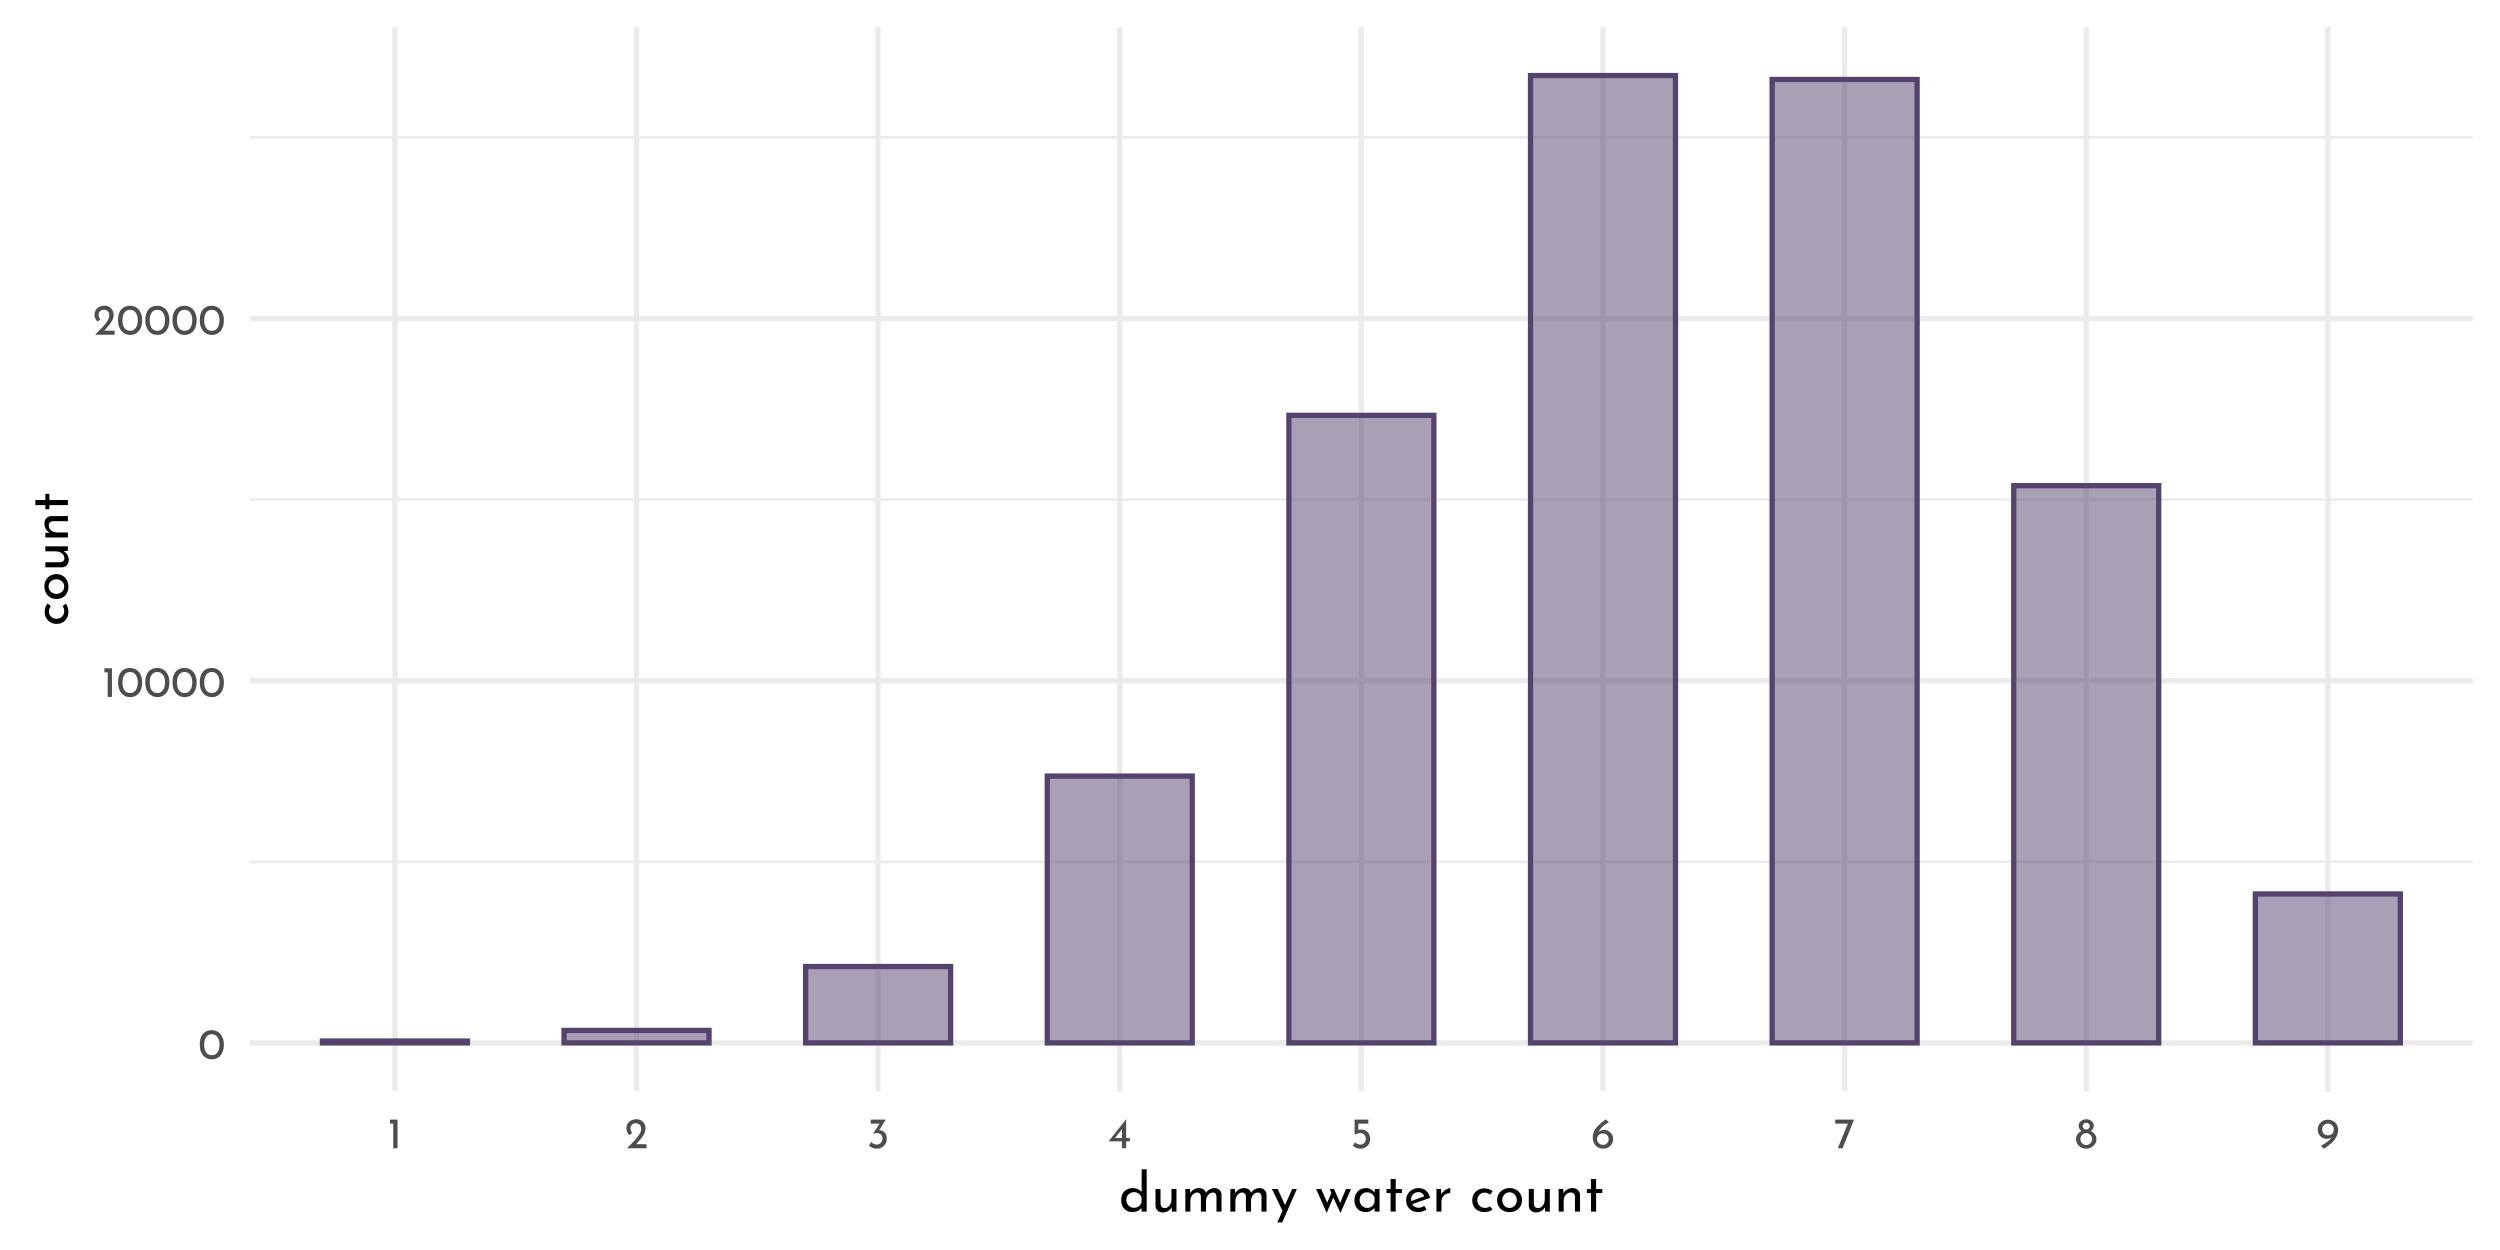
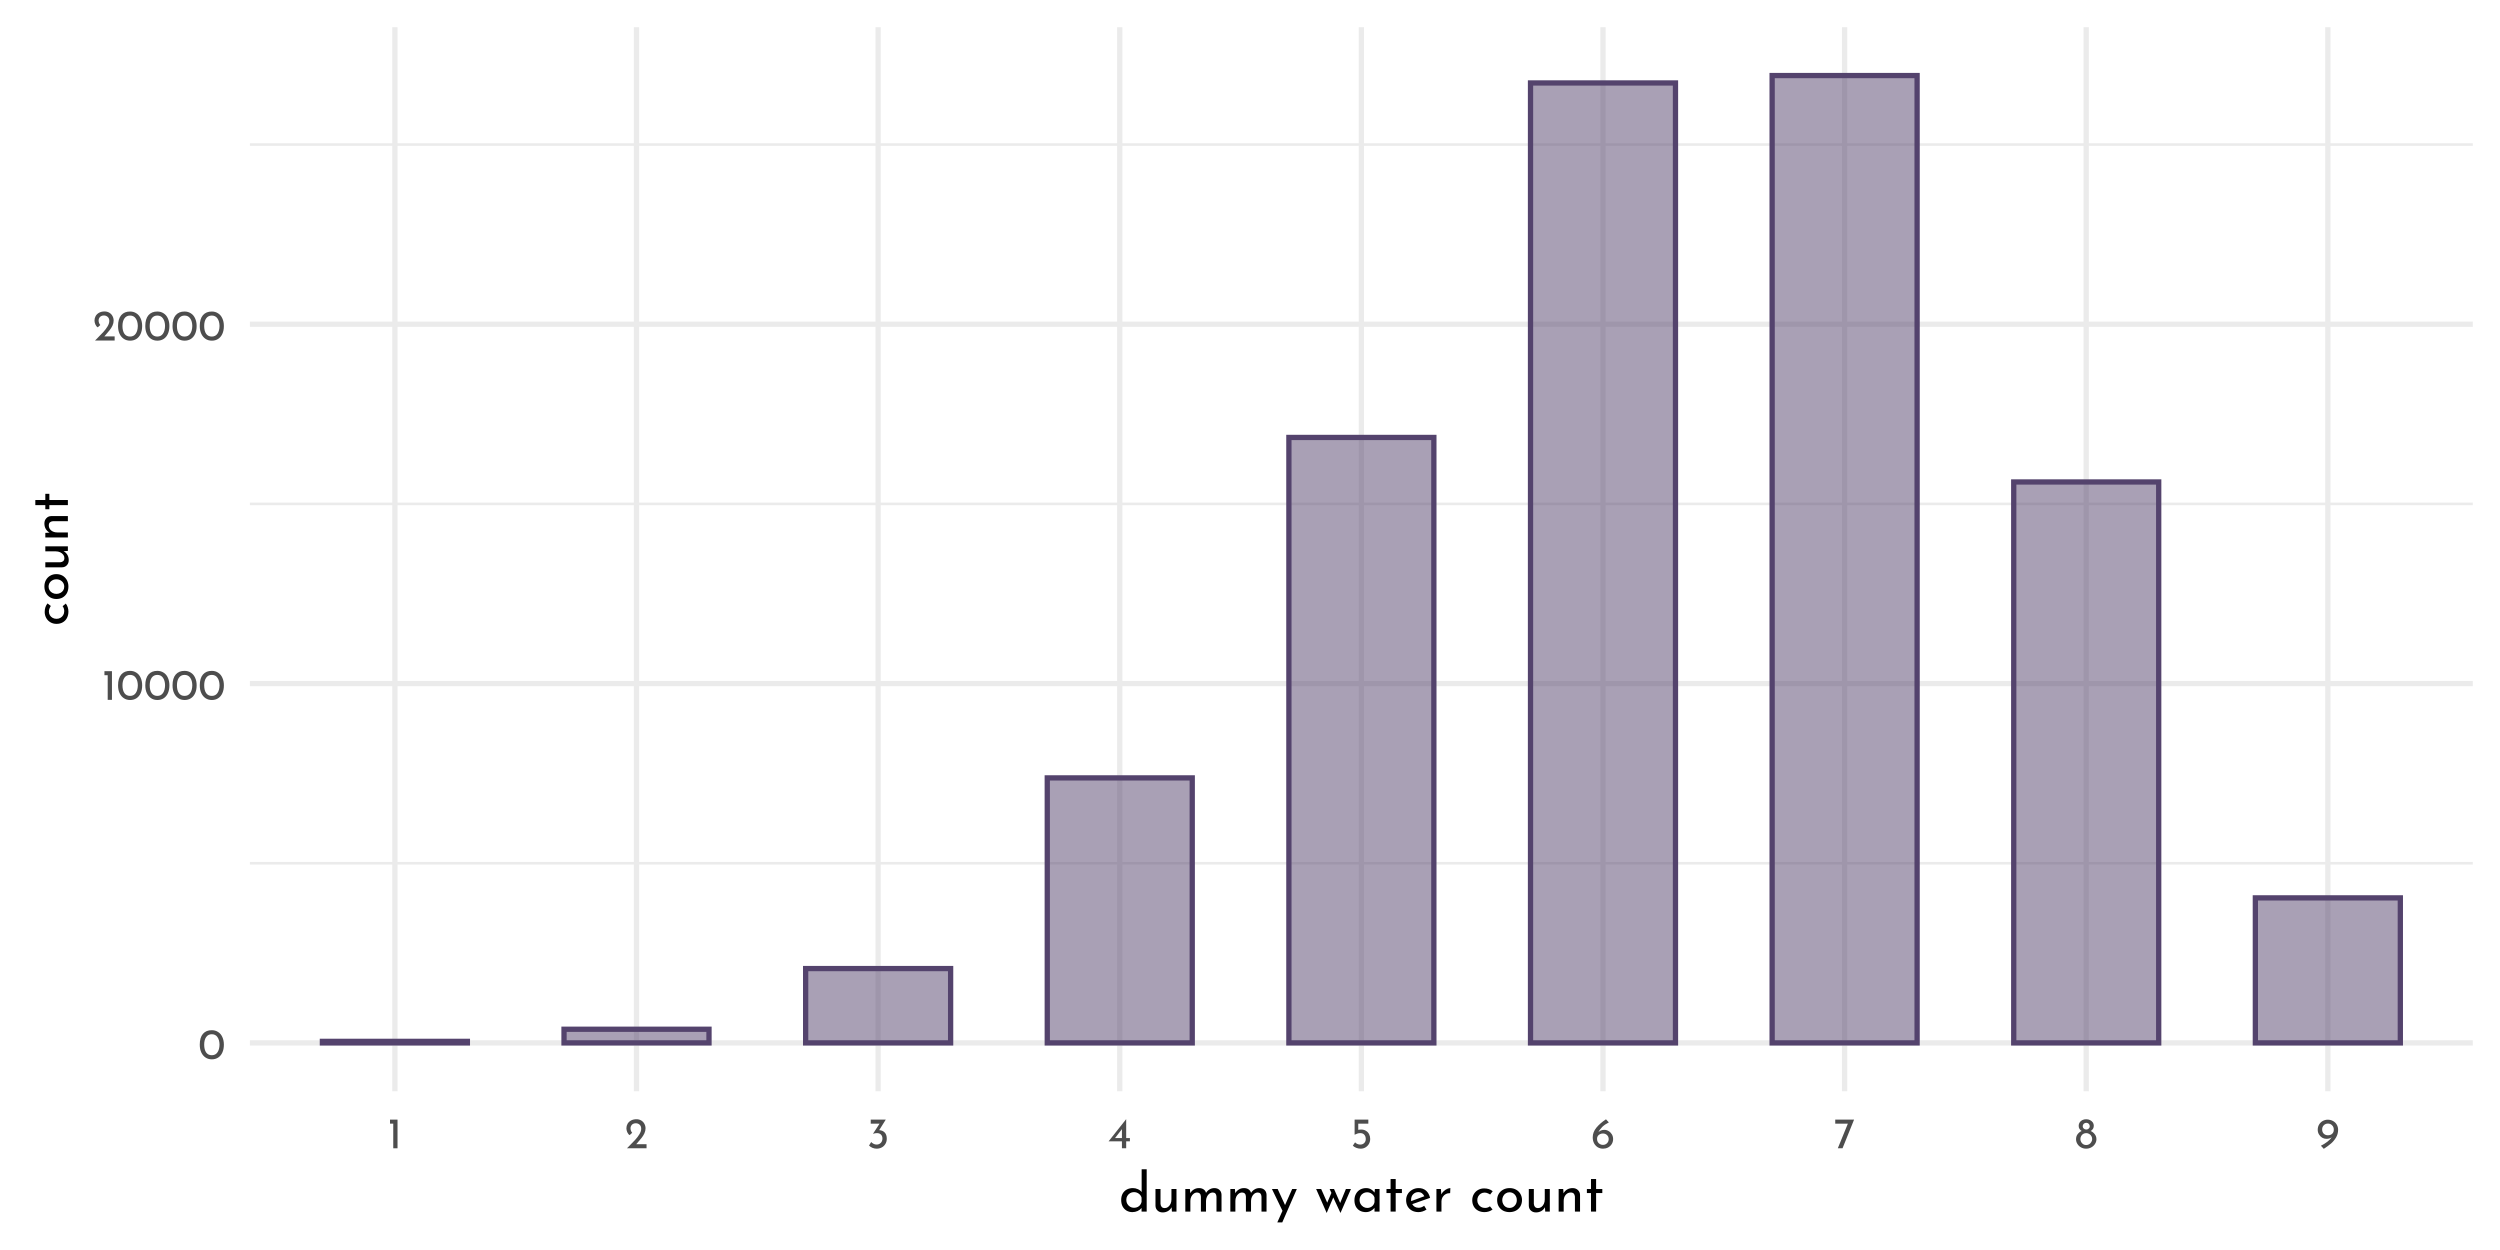
<svg xmlns="http://www.w3.org/2000/svg" xmlns:xlink="http://www.w3.org/1999/xlink" width="504pt" height="252pt" viewBox="0 0 504 252" version="1.1">
  <defs>
    <g>
      <symbol overflow="visible" id="glyph0-0">
        <path style="stroke:none;" d="" />
      </symbol>
      <symbol overflow="visible" id="glyph0-1">
        <path style="stroke:none;" d="M 2.75 0.031 C 2.27 0.031 1.848 -0.086 1.484 -0.328 C 1.117 -0.566 0.832 -0.906 0.625 -1.344 C 0.414 -1.789 0.312 -2.316 0.312 -2.922 C 0.312 -3.879 0.523 -4.609 0.953 -5.109 C 1.391 -5.609 1.988 -5.852 2.75 -5.844 C 3.219 -5.844 3.633 -5.723 4 -5.484 C 4.375 -5.254 4.66 -4.914 4.859 -4.469 C 5.066 -4.031 5.172 -3.516 5.172 -2.922 C 5.172 -2.305 5.066 -1.773 4.859 -1.328 C 4.66 -0.891 4.375 -0.551 4 -0.312 C 3.633 -0.082 3.219 0.031 2.75 0.031 Z M 2.734 -0.797 C 3.234 -0.797 3.613 -0.988 3.875 -1.375 C 4.145 -1.758 4.285 -2.281 4.297 -2.938 C 4.285 -3.57 4.145 -4.078 3.875 -4.453 C 3.613 -4.836 3.234 -5.031 2.734 -5.031 C 2.242 -5.031 1.863 -4.836 1.594 -4.453 C 1.332 -4.078 1.203 -3.566 1.203 -2.922 C 1.203 -2.266 1.332 -1.742 1.594 -1.359 C 1.863 -0.984 2.242 -0.797 2.734 -0.797 Z M 2.734 -0.797 " />
      </symbol>
      <symbol overflow="visible" id="glyph0-2">
        <path style="stroke:none;" d="M 1.984 -5.781 L 1.984 0 L 1.125 0 L 1.125 -4.969 L 0.469 -4.969 L 0.469 -5.781 Z M 1.984 -5.781 " />
      </symbol>
      <symbol overflow="visible" id="glyph0-3">
        <path style="stroke:none;" d="M 4.422 -0.828 L 4.422 0 L 0.469 0 L 0.766 -0.297 C 1.359 -0.891 1.82 -1.367 2.156 -1.734 C 2.5 -2.109 2.781 -2.484 3 -2.859 C 3.227 -3.242 3.344 -3.602 3.344 -3.938 C 3.344 -4.301 3.234 -4.578 3.016 -4.766 C 2.805 -4.953 2.551 -5.047 2.25 -5.047 C 2.008 -5.047 1.805 -4.992 1.641 -4.891 C 1.484 -4.785 1.367 -4.656 1.297 -4.5 C 1.223 -4.352 1.188 -4.207 1.188 -4.062 C 1.188 -3.688 1.301 -3.375 1.531 -3.125 L 1.016 -2.656 C 0.816 -2.77 0.656 -2.969 0.531 -3.25 C 0.414 -3.531 0.359 -3.789 0.359 -4.031 C 0.359 -4.352 0.438 -4.656 0.594 -4.938 C 0.758 -5.219 0.992 -5.441 1.297 -5.609 C 1.609 -5.773 1.973 -5.859 2.391 -5.859 C 2.742 -5.859 3.062 -5.773 3.344 -5.609 C 3.625 -5.441 3.836 -5.219 3.984 -4.938 C 4.141 -4.656 4.219 -4.348 4.219 -4.016 C 4.219 -3.68 4.141 -3.344 3.984 -3 C 3.828 -2.664 3.629 -2.352 3.391 -2.062 C 3.16 -1.77 2.852 -1.406 2.469 -0.969 L 2.344 -0.828 Z M 4.422 -0.828 " />
      </symbol>
      <symbol overflow="visible" id="glyph0-4">
        <path style="stroke:none;" d="M 2.516 -3.656 C 2.961 -3.633 3.328 -3.484 3.609 -3.203 C 3.898 -2.922 4.047 -2.492 4.047 -1.922 C 4.047 -1.523 3.953 -1.176 3.766 -0.875 C 3.586 -0.57 3.344 -0.336 3.031 -0.172 C 2.719 -0.004 2.375 0.078 2 0.078 C 1.719 0.078 1.438 0.02 1.156 -0.094 C 0.875 -0.219 0.645 -0.375 0.469 -0.562 L 0.906 -1.266 C 1.02 -1.129 1.176 -1.008 1.375 -0.906 C 1.57 -0.801 1.773 -0.75 1.984 -0.75 C 2.316 -0.75 2.598 -0.859 2.828 -1.078 C 3.055 -1.305 3.172 -1.609 3.172 -1.984 C 3.172 -2.305 3.07 -2.566 2.875 -2.766 C 2.676 -2.961 2.406 -3.062 2.062 -3.062 C 1.812 -3.062 1.562 -3.016 1.312 -2.922 L 1.297 -2.969 L 2.594 -4.969 L 0.812 -4.969 L 0.812 -5.781 L 3.844 -5.781 Z M 2.516 -3.656 " />
      </symbol>
      <symbol overflow="visible" id="glyph0-5">
        <path style="stroke:none;" d="M 4.406 -2.062 L 4.406 -1.406 L 3.656 -1.406 L 3.656 0 L 2.797 0 L 2.797 -1.406 L 0.109 -1.406 L 3.641 -5.859 L 3.656 -5.859 L 3.656 -2.062 Z M 2.797 -2.062 L 2.797 -3.859 L 1.406 -2.062 Z M 2.797 -2.062 " />
      </symbol>
      <symbol overflow="visible" id="glyph0-6">
        <path style="stroke:none;" d="M 2.266 -3.781 C 2.641 -3.781 2.961 -3.691 3.234 -3.516 C 3.516 -3.348 3.723 -3.125 3.859 -2.844 C 4.004 -2.562 4.078 -2.242 4.078 -1.891 C 4.078 -1.523 3.992 -1.191 3.828 -0.891 C 3.66 -0.598 3.43 -0.363 3.141 -0.188 C 2.848 -0.008 2.52 0.078 2.156 0.078 C 1.852 0.078 1.555 0.02 1.266 -0.094 C 0.984 -0.207 0.754 -0.352 0.578 -0.531 L 1.031 -1.203 C 1.145 -1.066 1.297 -0.957 1.484 -0.875 C 1.68 -0.789 1.879 -0.75 2.078 -0.75 C 2.398 -0.75 2.664 -0.852 2.875 -1.062 C 3.082 -1.27 3.188 -1.535 3.188 -1.859 C 3.188 -2.223 3.086 -2.516 2.891 -2.734 C 2.703 -2.953 2.426 -3.062 2.062 -3.062 C 1.863 -3.062 1.676 -3.031 1.5 -2.969 C 1.32 -2.914 1.133 -2.836 0.938 -2.734 L 0.938 -5.781 L 3.703 -5.781 L 3.703 -4.969 L 1.672 -4.969 L 1.672 -3.719 C 1.859 -3.758 2.055 -3.781 2.266 -3.781 Z M 2.266 -3.781 " />
      </symbol>
      <symbol overflow="visible" id="glyph0-7">
        <path style="stroke:none;" d="M 2.688 -3.719 C 2.988 -3.719 3.27 -3.633 3.531 -3.469 C 3.801 -3.312 4.02 -3.094 4.188 -2.812 C 4.352 -2.531 4.438 -2.211 4.438 -1.859 C 4.438 -1.484 4.344 -1.145 4.156 -0.844 C 3.969 -0.551 3.719 -0.32 3.406 -0.156 C 3.094 0 2.758 0.078 2.406 0.078 C 2.02 0.078 1.664 -0.016 1.344 -0.203 C 1.031 -0.398 0.781 -0.672 0.594 -1.016 C 0.414 -1.359 0.328 -1.758 0.328 -2.219 C 0.328 -2.914 0.578 -3.566 1.078 -4.172 C 1.578 -4.773 2.219 -5.332 3 -5.844 L 3.578 -5.219 C 3.047 -4.957 2.602 -4.656 2.25 -4.312 C 1.906 -3.969 1.648 -3.613 1.484 -3.25 C 1.785 -3.562 2.188 -3.719 2.688 -3.719 Z M 2.375 -0.688 C 2.707 -0.688 2.984 -0.797 3.203 -1.016 C 3.43 -1.234 3.547 -1.516 3.547 -1.859 C 3.547 -2.191 3.43 -2.461 3.203 -2.672 C 2.984 -2.879 2.707 -2.984 2.375 -2.984 C 2.164 -2.984 1.969 -2.938 1.781 -2.844 C 1.602 -2.758 1.461 -2.641 1.359 -2.484 C 1.254 -2.328 1.203 -2.16 1.203 -1.984 L 1.203 -1.828 C 1.203 -1.617 1.254 -1.426 1.359 -1.25 C 1.461 -1.082 1.602 -0.945 1.781 -0.844 C 1.969 -0.738 2.164 -0.688 2.375 -0.688 Z M 2.375 -0.688 " />
      </symbol>
      <symbol overflow="visible" id="glyph0-8">
        <path style="stroke:none;" d="M 4.062 -5.781 L 1.734 0 L 0.781 0 L 2.812 -4.969 L 0.266 -4.969 L 0.266 -5.781 Z M 4.062 -5.781 " />
      </symbol>
      <symbol overflow="visible" id="glyph0-9">
        <path style="stroke:none;" d="M 0.25 -1.828 C 0.25 -2.234 0.359 -2.578 0.578 -2.859 C 0.805 -3.148 1.07 -3.359 1.375 -3.484 C 1.188 -3.609 1.039 -3.754 0.938 -3.922 C 0.832 -4.086 0.781 -4.289 0.781 -4.531 C 0.781 -4.781 0.844 -5.004 0.969 -5.203 C 1.102 -5.41 1.285 -5.57 1.516 -5.688 C 1.742 -5.801 2.004 -5.859 2.297 -5.859 C 2.578 -5.859 2.832 -5.801 3.062 -5.688 C 3.301 -5.57 3.488 -5.414 3.625 -5.219 C 3.758 -5.02 3.828 -4.801 3.828 -4.562 C 3.828 -4.312 3.773 -4.102 3.672 -3.938 C 3.566 -3.77 3.41 -3.617 3.203 -3.484 C 3.523 -3.348 3.797 -3.133 4.016 -2.844 C 4.242 -2.562 4.359 -2.223 4.359 -1.828 C 4.359 -1.492 4.266 -1.18 4.078 -0.891 C 3.898 -0.598 3.648 -0.363 3.328 -0.188 C 3.016 -0.008 2.664 0.078 2.281 0.078 C 1.906 0.078 1.562 -0.008 1.25 -0.188 C 0.938 -0.363 0.691 -0.598 0.516 -0.891 C 0.336 -1.18 0.25 -1.492 0.25 -1.828 Z M 1.594 -4.438 C 1.594 -4.25 1.664 -4.094 1.812 -3.969 C 1.957 -3.844 2.125 -3.781 2.312 -3.781 C 2.5 -3.781 2.66 -3.844 2.797 -3.969 C 2.941 -4.094 3.016 -4.25 3.016 -4.438 C 3.016 -4.633 2.945 -4.801 2.812 -4.938 C 2.676 -5.07 2.508 -5.141 2.312 -5.141 C 2.113 -5.141 1.941 -5.07 1.797 -4.938 C 1.66 -4.801 1.594 -4.633 1.594 -4.438 Z M 1.125 -1.859 C 1.125 -1.648 1.176 -1.453 1.281 -1.266 C 1.383 -1.078 1.523 -0.926 1.703 -0.812 C 1.879 -0.707 2.07 -0.656 2.281 -0.656 C 2.5 -0.656 2.703 -0.707 2.891 -0.812 C 3.078 -0.926 3.223 -1.078 3.328 -1.266 C 3.441 -1.453 3.5 -1.648 3.5 -1.859 C 3.5 -2.078 3.445 -2.273 3.344 -2.453 C 3.238 -2.641 3.094 -2.785 2.906 -2.891 C 2.719 -3.004 2.52 -3.062 2.312 -3.062 C 2.094 -3.062 1.891 -3.008 1.703 -2.906 C 1.523 -2.801 1.383 -2.656 1.281 -2.469 C 1.176 -2.281 1.125 -2.078 1.125 -1.859 Z M 1.125 -1.859 " />
      </symbol>
      <symbol overflow="visible" id="glyph0-10">
        <path style="stroke:none;" d="M 2.359 -5.766 C 2.742 -5.766 3.094 -5.676 3.406 -5.5 C 3.727 -5.332 3.977 -5.094 4.156 -4.781 C 4.344 -4.469 4.438 -4.117 4.438 -3.734 C 4.438 -3.16 4.297 -2.641 4.016 -2.172 C 3.742 -1.711 3.41 -1.312 3.016 -0.969 C 2.617 -0.625 2.129 -0.266 1.547 0.109 L 0.969 -0.516 C 1.477 -0.773 1.922 -1.051 2.297 -1.344 C 2.68 -1.645 2.969 -1.941 3.156 -2.234 C 2.883 -2.016 2.523 -1.906 2.078 -1.906 C 1.773 -1.906 1.488 -1.984 1.219 -2.141 C 0.957 -2.305 0.742 -2.523 0.578 -2.797 C 0.41 -3.078 0.328 -3.391 0.328 -3.734 C 0.328 -4.141 0.422 -4.492 0.609 -4.797 C 0.797 -5.109 1.047 -5.348 1.359 -5.516 C 1.672 -5.68 2.004 -5.766 2.359 -5.766 Z M 1.219 -3.797 C 1.219 -3.441 1.328 -3.156 1.547 -2.938 C 1.773 -2.727 2.055 -2.625 2.391 -2.625 C 2.734 -2.625 3.016 -2.723 3.234 -2.922 C 3.453 -3.129 3.562 -3.383 3.562 -3.688 L 3.562 -3.859 C 3.551 -4.172 3.43 -4.438 3.203 -4.656 C 2.984 -4.875 2.711 -4.984 2.391 -4.984 C 2.055 -4.984 1.773 -4.867 1.547 -4.641 C 1.328 -4.422 1.219 -4.141 1.219 -3.797 Z M 1.219 -3.797 " />
      </symbol>
      <symbol overflow="visible" id="glyph1-0">
        <path style="stroke:none;" d="" />
      </symbol>
      <symbol overflow="visible" id="glyph1-1">
        <path style="stroke:none;" d="M 5.641 -8.531 L 5.641 0 L 4.609 0 L 4.609 -0.719 C 4.391 -0.457 4.117 -0.254 3.797 -0.109 C 3.484 0.035 3.133 0.109 2.75 0.109 C 2.32 0.109 1.938 0.008 1.594 -0.188 C 1.25 -0.395 0.977 -0.68 0.781 -1.047 C 0.594 -1.422 0.5 -1.852 0.5 -2.344 C 0.5 -2.832 0.598 -3.258 0.797 -3.625 C 1.004 -3.988 1.285 -4.266 1.641 -4.453 C 2.004 -4.641 2.414 -4.734 2.875 -4.734 C 3.219 -4.734 3.547 -4.66 3.859 -4.516 C 4.18 -4.379 4.438 -4.188 4.625 -3.938 L 4.625 -8.531 Z M 3.062 -0.766 C 3.457 -0.766 3.789 -0.867 4.062 -1.078 C 4.344 -1.297 4.523 -1.586 4.609 -1.953 L 4.609 -2.812 C 4.523 -3.133 4.336 -3.398 4.047 -3.609 C 3.766 -3.816 3.438 -3.922 3.062 -3.922 C 2.789 -3.922 2.535 -3.852 2.297 -3.719 C 2.066 -3.582 1.879 -3.395 1.734 -3.156 C 1.598 -2.926 1.531 -2.66 1.531 -2.359 C 1.531 -2.055 1.598 -1.785 1.734 -1.547 C 1.879 -1.305 2.066 -1.113 2.297 -0.969 C 2.535 -0.832 2.789 -0.766 3.062 -0.766 Z M 3.062 -0.766 " />
      </symbol>
      <symbol overflow="visible" id="glyph1-2">
        <path style="stroke:none;" d="M 5.125 -4.547 L 5.125 0 L 4.203 0 L 4.141 -0.875 C 3.984 -0.562 3.742 -0.305 3.422 -0.109 C 3.098 0.078 2.738 0.172 2.344 0.172 C 1.926 0.172 1.582 0.047 1.312 -0.203 C 1.039 -0.453 0.898 -0.781 0.891 -1.188 L 0.891 -4.547 L 1.906 -4.547 L 1.906 -1.547 C 1.926 -1.297 2.004 -1.094 2.141 -0.938 C 2.273 -0.789 2.477 -0.711 2.75 -0.703 C 3 -0.703 3.223 -0.773 3.422 -0.922 C 3.629 -1.078 3.797 -1.285 3.922 -1.547 C 4.047 -1.816 4.109 -2.113 4.109 -2.438 L 4.109 -4.547 Z M 5.125 -4.547 " />
      </symbol>
      <symbol overflow="visible" id="glyph1-3">
        <path style="stroke:none;" d="M 6.734 -4.734 C 7.172 -4.734 7.52 -4.609 7.781 -4.359 C 8.039 -4.117 8.176 -3.789 8.188 -3.375 L 8.188 0 L 7.172 0 L 7.172 -3 C 7.148 -3.539 6.91 -3.82 6.453 -3.844 C 6.18 -3.844 5.941 -3.766 5.734 -3.609 C 5.523 -3.453 5.363 -3.242 5.25 -2.984 C 5.133 -2.734 5.07 -2.461 5.062 -2.172 L 5.062 0 L 4.031 0 L 4.031 -3 C 4.008 -3.539 3.758 -3.82 3.281 -3.844 C 3.02 -3.844 2.785 -3.766 2.578 -3.609 C 2.367 -3.453 2.203 -3.242 2.078 -2.984 C 1.961 -2.723 1.906 -2.445 1.906 -2.156 L 1.906 0 L 0.891 0 L 0.891 -4.547 L 1.812 -4.547 L 1.891 -3.703 C 2.066 -4.023 2.305 -4.273 2.609 -4.453 C 2.91 -4.641 3.258 -4.734 3.656 -4.734 C 4.02 -4.734 4.328 -4.645 4.578 -4.469 C 4.828 -4.301 4.988 -4.066 5.062 -3.766 C 5.25 -4.066 5.488 -4.301 5.781 -4.469 C 6.07 -4.645 6.391 -4.734 6.734 -4.734 Z M 6.734 -4.734 " />
      </symbol>
      <symbol overflow="visible" id="glyph1-4">
        <path style="stroke:none;" d="M 5.219 -4.547 L 2.281 2.188 L 1.281 2.188 L 2.328 -0.156 L 0.203 -4.547 L 1.359 -4.547 L 2.844 -1.312 L 4.281 -4.547 Z M 5.219 -4.547 " />
      </symbol>
      <symbol overflow="visible" id="glyph1-5">
        <path style="stroke:none;" d="" />
      </symbol>
      <symbol overflow="visible" id="glyph1-6">
        <path style="stroke:none;" d="M 7.219 -4.547 L 5.109 0.281 L 3.656 -2.844 L 2.328 0.281 L 0.203 -4.547 L 1.219 -4.547 L 2.438 -1.797 L 3.281 -3.766 L 2.922 -4.547 L 3.812 -4.547 L 5.047 -1.734 L 6.203 -4.547 Z M 7.219 -4.547 " />
      </symbol>
      <symbol overflow="visible" id="glyph1-7">
        <path style="stroke:none;" d="M 5.562 -4.547 L 5.562 0 L 4.547 0 L 4.547 -0.75 C 4.379 -0.531 4.141 -0.332 3.828 -0.156 C 3.523 0.02 3.18 0.109 2.797 0.109 C 2.359 0.109 1.961 0.016 1.609 -0.172 C 1.266 -0.359 0.992 -0.629 0.797 -0.984 C 0.598 -1.348 0.5 -1.781 0.5 -2.281 C 0.5 -2.781 0.602 -3.211 0.812 -3.578 C 1.02 -3.953 1.301 -4.238 1.656 -4.438 C 2.008 -4.633 2.406 -4.734 2.844 -4.734 C 3.227 -4.734 3.562 -4.648 3.844 -4.484 C 4.133 -4.316 4.367 -4.098 4.547 -3.828 L 4.625 -4.547 Z M 3.062 -0.734 C 3.438 -0.734 3.758 -0.836 4.031 -1.047 C 4.301 -1.254 4.473 -1.539 4.547 -1.906 L 4.547 -2.812 C 4.453 -3.125 4.266 -3.379 3.984 -3.578 C 3.711 -3.785 3.395 -3.891 3.031 -3.891 C 2.758 -3.891 2.508 -3.82 2.281 -3.688 C 2.051 -3.562 1.867 -3.379 1.734 -3.141 C 1.598 -2.898 1.531 -2.629 1.531 -2.328 C 1.531 -2.035 1.598 -1.77 1.734 -1.531 C 1.879 -1.289 2.066 -1.098 2.297 -0.953 C 2.535 -0.805 2.789 -0.734 3.062 -0.734 Z M 3.062 -0.734 " />
      </symbol>
      <symbol overflow="visible" id="glyph1-8">
        <path style="stroke:none;" d="M 2.359 -6.562 L 2.359 -4.547 L 3.609 -4.547 L 3.609 -3.734 L 2.359 -3.734 L 2.359 0 L 1.328 0 L 1.328 -3.734 L 0.5 -3.734 L 0.5 -4.547 L 1.328 -4.547 L 1.328 -6.562 Z M 2.359 -6.562 " />
      </symbol>
      <symbol overflow="visible" id="glyph1-9">
        <path style="stroke:none;" d="M 3.031 -0.766 C 3.406 -0.766 3.773 -0.898 4.141 -1.172 L 4.609 -0.406 C 4.367 -0.25 4.109 -0.125 3.828 -0.031 C 3.547 0.062 3.27 0.109 3 0.109 C 2.5 0.109 2.055 0.004 1.672 -0.203 C 1.297 -0.41 1.004 -0.695 0.797 -1.062 C 0.598 -1.426 0.5 -1.844 0.5 -2.312 C 0.5 -2.758 0.609 -3.164 0.828 -3.531 C 1.055 -3.906 1.363 -4.195 1.75 -4.406 C 2.133 -4.625 2.562 -4.734 3.031 -4.734 C 3.625 -4.734 4.117 -4.562 4.516 -4.219 C 4.91 -3.875 5.18 -3.391 5.328 -2.766 L 1.734 -1.5 C 1.859 -1.27 2.031 -1.086 2.25 -0.953 C 2.477 -0.828 2.738 -0.766 3.031 -0.766 Z M 2.953 -3.922 C 2.535 -3.922 2.188 -3.773 1.906 -3.484 C 1.633 -3.191 1.5 -2.816 1.5 -2.359 C 1.5 -2.254 1.504 -2.172 1.516 -2.109 L 4.172 -3.094 C 4.055 -3.344 3.898 -3.539 3.703 -3.688 C 3.504 -3.844 3.254 -3.922 2.953 -3.922 Z M 2.953 -3.922 " />
      </symbol>
      <symbol overflow="visible" id="glyph1-10">
        <path style="stroke:none;" d="M 1.875 -3.469 C 2 -3.719 2.164 -3.938 2.375 -4.125 C 2.594 -4.32 2.82 -4.473 3.062 -4.578 C 3.312 -4.68 3.523 -4.734 3.703 -4.734 L 3.656 -3.719 C 3.332 -3.727 3.035 -3.66 2.766 -3.516 C 2.492 -3.367 2.281 -3.164 2.125 -2.906 C 1.977 -2.645 1.906 -2.367 1.906 -2.078 L 1.906 0 L 0.891 0 L 0.891 -4.547 L 1.797 -4.547 Z M 1.875 -3.469 " />
      </symbol>
      <symbol overflow="visible" id="glyph1-11">
        <path style="stroke:none;" d="M 4.594 -0.422 C 4.383 -0.254 4.141 -0.125 3.859 -0.031 C 3.578 0.062 3.285 0.109 2.984 0.109 C 2.492 0.109 2.062 0.008 1.688 -0.188 C 1.312 -0.383 1.02 -0.664 0.812 -1.031 C 0.602 -1.395 0.5 -1.812 0.5 -2.281 C 0.5 -2.75 0.609 -3.164 0.828 -3.531 C 1.047 -3.895 1.336 -4.176 1.703 -4.375 C 2.066 -4.57 2.461 -4.672 2.891 -4.672 C 3.586 -4.672 4.164 -4.484 4.625 -4.109 L 4.109 -3.438 C 3.961 -3.539 3.789 -3.629 3.594 -3.703 C 3.406 -3.785 3.203 -3.828 2.984 -3.828 C 2.711 -3.828 2.461 -3.758 2.234 -3.625 C 2.016 -3.488 1.836 -3.301 1.703 -3.062 C 1.578 -2.832 1.516 -2.57 1.516 -2.281 C 1.516 -2 1.582 -1.738 1.719 -1.5 C 1.852 -1.27 2.035 -1.082 2.266 -0.938 C 2.504 -0.801 2.773 -0.734 3.078 -0.734 C 3.453 -0.734 3.781 -0.844 4.062 -1.062 Z M 4.594 -0.422 " />
      </symbol>
      <symbol overflow="visible" id="glyph1-12">
        <path style="stroke:none;" d="M 0.5 -2.328 C 0.5 -2.766 0.602 -3.172 0.812 -3.547 C 1.031 -3.922 1.332 -4.211 1.719 -4.422 C 2.102 -4.629 2.539 -4.734 3.031 -4.734 C 3.508 -4.734 3.938 -4.629 4.312 -4.422 C 4.695 -4.211 4.992 -3.922 5.203 -3.547 C 5.41 -3.18 5.516 -2.773 5.516 -2.328 C 5.516 -1.867 5.41 -1.453 5.203 -1.078 C 4.992 -0.711 4.695 -0.422 4.312 -0.203 C 3.926 0.004 3.488 0.109 3 0.109 C 2.52 0.109 2.086 0.008 1.703 -0.188 C 1.328 -0.395 1.031 -0.68 0.812 -1.047 C 0.602 -1.41 0.5 -1.836 0.5 -2.328 Z M 1.531 -2.312 C 1.531 -2.02 1.594 -1.754 1.719 -1.516 C 1.844 -1.273 2.016 -1.082 2.234 -0.938 C 2.461 -0.801 2.711 -0.734 2.984 -0.734 C 3.41 -0.734 3.766 -0.883 4.047 -1.188 C 4.328 -1.488 4.469 -1.863 4.469 -2.312 C 4.469 -2.758 4.328 -3.133 4.047 -3.438 C 3.766 -3.738 3.41 -3.891 2.984 -3.891 C 2.711 -3.891 2.461 -3.816 2.234 -3.672 C 2.016 -3.535 1.844 -3.344 1.719 -3.094 C 1.594 -2.852 1.531 -2.594 1.531 -2.312 Z M 1.531 -2.312 " />
      </symbol>
      <symbol overflow="visible" id="glyph1-13">
        <path style="stroke:none;" d="M 3.719 -4.734 C 4.145 -4.734 4.492 -4.602 4.766 -4.344 C 5.047 -4.094 5.191 -3.766 5.203 -3.359 L 5.203 0 L 4.172 0 L 4.172 -3.016 C 4.148 -3.273 4.07 -3.477 3.938 -3.625 C 3.801 -3.77 3.594 -3.844 3.312 -3.844 C 2.906 -3.844 2.566 -3.68 2.297 -3.359 C 2.035 -3.035 1.906 -2.629 1.906 -2.141 L 1.906 0 L 0.891 0 L 0.891 -4.547 L 1.812 -4.547 L 1.875 -3.672 C 2.039 -4.004 2.285 -4.266 2.609 -4.453 C 2.93 -4.641 3.301 -4.734 3.719 -4.734 Z M 3.719 -4.734 " />
      </symbol>
      <symbol overflow="visible" id="glyph2-0">
        <path style="stroke:none;" d="" />
      </symbol>
      <symbol overflow="visible" id="glyph2-1">
        <path style="stroke:none;" d="M -0.422 -4.594 C -0.254 -4.383 -0.125 -4.141 -0.031 -3.859 C 0.062 -3.578 0.109 -3.285 0.109 -2.984 C 0.109 -2.492 0.008 -2.062 -0.188 -1.688 C -0.383 -1.312 -0.664 -1.02 -1.031 -0.812 C -1.395 -0.602 -1.812 -0.5 -2.281 -0.5 C -2.75 -0.5 -3.164 -0.609 -3.531 -0.828 C -3.895 -1.047 -4.176 -1.336 -4.375 -1.703 C -4.57 -2.066 -4.672 -2.461 -4.672 -2.891 C -4.672 -3.586 -4.484 -4.164 -4.109 -4.625 L -3.438 -4.109 C -3.539 -3.961 -3.629 -3.789 -3.703 -3.594 C -3.785 -3.406 -3.828 -3.203 -3.828 -2.984 C -3.828 -2.711 -3.758 -2.461 -3.625 -2.234 C -3.488 -2.016 -3.301 -1.836 -3.062 -1.703 C -2.832 -1.578 -2.57 -1.516 -2.281 -1.516 C -2 -1.516 -1.738 -1.582 -1.5 -1.719 C -1.27 -1.852 -1.082 -2.035 -0.938 -2.266 C -0.801 -2.504 -0.734 -2.773 -0.734 -3.078 C -0.734 -3.453 -0.844 -3.781 -1.062 -4.062 Z M -0.422 -4.594 " />
      </symbol>
      <symbol overflow="visible" id="glyph2-2">
        <path style="stroke:none;" d="M -2.328 -0.5 C -2.766 -0.5 -3.172 -0.602 -3.547 -0.812 C -3.922 -1.031 -4.211 -1.332 -4.422 -1.719 C -4.629 -2.102 -4.734 -2.539 -4.734 -3.031 C -4.734 -3.508 -4.629 -3.938 -4.422 -4.312 C -4.211 -4.695 -3.922 -4.992 -3.547 -5.203 C -3.18 -5.41 -2.773 -5.516 -2.328 -5.516 C -1.867 -5.516 -1.453 -5.41 -1.078 -5.203 C -0.711 -4.992 -0.422 -4.695 -0.203 -4.312 C 0.004 -3.926 0.109 -3.488 0.109 -3 C 0.109 -2.52 0.008 -2.086 -0.188 -1.703 C -0.395 -1.328 -0.68 -1.031 -1.047 -0.812 C -1.41 -0.602 -1.836 -0.5 -2.328 -0.5 Z M -2.312 -1.531 C -2.02 -1.531 -1.754 -1.594 -1.516 -1.719 C -1.273 -1.844 -1.082 -2.016 -0.938 -2.234 C -0.801 -2.461 -0.734 -2.711 -0.734 -2.984 C -0.734 -3.41 -0.883 -3.766 -1.188 -4.047 C -1.488 -4.328 -1.863 -4.469 -2.312 -4.469 C -2.758 -4.469 -3.133 -4.328 -3.438 -4.047 C -3.738 -3.766 -3.891 -3.41 -3.891 -2.984 C -3.891 -2.711 -3.816 -2.461 -3.672 -2.234 C -3.535 -2.016 -3.344 -1.844 -3.094 -1.719 C -2.852 -1.594 -2.594 -1.531 -2.312 -1.531 Z M -2.312 -1.531 " />
      </symbol>
      <symbol overflow="visible" id="glyph2-3">
        <path style="stroke:none;" d="M -4.547 -5.125 L 0 -5.125 L 0 -4.203 L -0.875 -4.141 C -0.562 -3.984 -0.305 -3.742 -0.109 -3.422 C 0.078 -3.098 0.172 -2.738 0.172 -2.344 C 0.172 -1.926 0.047 -1.582 -0.203 -1.312 C -0.453 -1.039 -0.781 -0.898 -1.188 -0.891 L -4.547 -0.891 L -4.547 -1.906 L -1.547 -1.906 C -1.297 -1.926 -1.094 -2.004 -0.938 -2.141 C -0.789 -2.273 -0.711 -2.477 -0.703 -2.75 C -0.703 -3 -0.773 -3.223 -0.922 -3.422 C -1.078 -3.629 -1.285 -3.797 -1.547 -3.922 C -1.816 -4.047 -2.113 -4.109 -2.438 -4.109 L -4.547 -4.109 Z M -4.547 -5.125 " />
      </symbol>
      <symbol overflow="visible" id="glyph2-4">
        <path style="stroke:none;" d="M -4.734 -3.719 C -4.734 -4.145 -4.602 -4.492 -4.344 -4.766 C -4.094 -5.047 -3.766 -5.191 -3.359 -5.203 L 0 -5.203 L 0 -4.172 L -3.016 -4.172 C -3.273 -4.148 -3.477 -4.07 -3.625 -3.938 C -3.77 -3.801 -3.844 -3.594 -3.844 -3.312 C -3.844 -2.906 -3.68 -2.566 -3.359 -2.297 C -3.035 -2.035 -2.629 -1.906 -2.141 -1.906 L 0 -1.906 L 0 -0.891 L -4.547 -0.891 L -4.547 -1.812 L -3.672 -1.875 C -4.004 -2.039 -4.266 -2.285 -4.453 -2.609 C -4.641 -2.93 -4.734 -3.301 -4.734 -3.719 Z M -4.734 -3.719 " />
      </symbol>
      <symbol overflow="visible" id="glyph2-5">
        <path style="stroke:none;" d="M -6.562 -2.359 L -4.547 -2.359 L -4.547 -3.609 L -3.734 -3.609 L -3.734 -2.359 L 0 -2.359 L 0 -1.328 L -3.734 -1.328 L -3.734 -0.5 L -4.547 -0.5 L -4.547 -1.328 L -6.562 -1.328 Z M -6.562 -2.359 " />
      </symbol>
    </g>
    <clipPath id="clip1">
      <path d="M 50.383 173 L 498.52 173 L 498.52 175 L 50.383 175 Z M 50.383 173 " />
    </clipPath>
    <clipPath id="clip2">
-       <path d="M 50.383 100 L 498.52 100 L 498.52 101 L 50.383 101 Z M 50.383 100 " />
+       <path d="M 50.383 101 L 498.52 101 L 498.52 102 L 50.383 102 Z M 50.383 101 " />
    </clipPath>
    <clipPath id="clip3">
-       <path d="M 50.383 27 L 498.52 27 L 498.52 28 L 50.383 28 Z M 50.383 27 " />
+       <path d="M 50.383 28 L 498.52 28 L 498.52 30 L 50.383 30 Z M 50.383 28 " />
    </clipPath>
    <clipPath id="clip4">
      <path d="M 50.383 209 L 498.52 209 L 498.52 211 L 50.383 211 Z M 50.383 209 " />
    </clipPath>
    <clipPath id="clip5">
-       <path d="M 50.383 136 L 498.52 136 L 498.52 138 L 50.383 138 Z M 50.383 136 " />
+       <path d="M 50.383 137 L 498.52 137 L 498.52 139 L 50.383 139 Z M 50.383 137 " />
    </clipPath>
    <clipPath id="clip6">
-       <path d="M 50.383 63 L 498.52 63 L 498.52 65 L 50.383 65 Z M 50.383 63 " />
+       <path d="M 50.383 64 L 498.52 64 L 498.52 66 L 50.383 66 Z M 50.383 64 " />
    </clipPath>
    <clipPath id="clip7">
      <path d="M 79 5.48 L 81 5.48 L 81 220 L 79 220 Z M 79 5.48 " />
    </clipPath>
    <clipPath id="clip8">
      <path d="M 127 5.48 L 129 5.48 L 129 220 L 127 220 Z M 127 5.48 " />
    </clipPath>
    <clipPath id="clip9">
      <path d="M 176 5.48 L 178 5.48 L 178 220 L 176 220 Z M 176 5.48 " />
    </clipPath>
    <clipPath id="clip10">
      <path d="M 225 5.48 L 227 5.48 L 227 220 L 225 220 Z M 225 5.48 " />
    </clipPath>
    <clipPath id="clip11">
      <path d="M 273 5.48 L 275 5.48 L 275 220 L 273 220 Z M 273 5.48 " />
    </clipPath>
    <clipPath id="clip12">
      <path d="M 322 5.48 L 324 5.48 L 324 220 L 322 220 Z M 322 5.48 " />
    </clipPath>
    <clipPath id="clip13">
      <path d="M 371 5.48 L 373 5.48 L 373 220 L 371 220 Z M 371 5.48 " />
    </clipPath>
    <clipPath id="clip14">
      <path d="M 420 5.48 L 422 5.48 L 422 220 L 420 220 Z M 420 5.48 " />
    </clipPath>
    <clipPath id="clip15">
      <path d="M 468 5.48 L 470 5.48 L 470 220 L 468 220 Z M 468 5.48 " />
    </clipPath>
  </defs>
  <g id="surface69">
    <rect x="0" y="0" width="504" height="252" style="fill:rgb(100%,100%,100%);fill-opacity:1;stroke:none;" />
    <g clip-path="url(#clip1)" clip-rule="nonzero">
-       <path style="fill:none;stroke-width:0.533;stroke-linecap:butt;stroke-linejoin:round;stroke:rgb(92.157%,92.157%,92.157%);stroke-opacity:1;stroke-miterlimit:10;" d="M 50.383 173.738 L 498.52 173.738 " />
+       <path style="fill:none;stroke-width:0.533;stroke-linecap:butt;stroke-linejoin:round;stroke:rgb(92.157%,92.157%,92.157%);stroke-opacity:1;stroke-miterlimit:10;" d="M 50.383 174.027 L 498.52 174.027 " />
    </g>
    <g clip-path="url(#clip2)" clip-rule="nonzero">
-       <path style="fill:none;stroke-width:0.533;stroke-linecap:butt;stroke-linejoin:round;stroke:rgb(92.157%,92.157%,92.157%);stroke-opacity:1;stroke-miterlimit:10;" d="M 50.383 100.715 L 498.52 100.715 " />
+       <path style="fill:none;stroke-width:0.533;stroke-linecap:butt;stroke-linejoin:round;stroke:rgb(92.157%,92.157%,92.157%);stroke-opacity:1;stroke-miterlimit:10;" d="M 50.383 101.586 L 498.52 101.586 " />
    </g>
    <g clip-path="url(#clip3)" clip-rule="nonzero">
-       <path style="fill:none;stroke-width:0.533;stroke-linecap:butt;stroke-linejoin:round;stroke:rgb(92.157%,92.157%,92.157%);stroke-opacity:1;stroke-miterlimit:10;" d="M 50.383 27.695 L 498.52 27.695 " />
+       <path style="fill:none;stroke-width:0.533;stroke-linecap:butt;stroke-linejoin:round;stroke:rgb(92.157%,92.157%,92.157%);stroke-opacity:1;stroke-miterlimit:10;" d="M 50.383 29.145 L 498.52 29.145 " />
    </g>
    <g clip-path="url(#clip4)" clip-rule="nonzero">
      <path style="fill:none;stroke-width:1.067;stroke-linecap:butt;stroke-linejoin:round;stroke:rgb(92.157%,92.157%,92.157%);stroke-opacity:1;stroke-miterlimit:10;" d="M 50.383 210.25 L 498.52 210.25 " />
    </g>
    <g clip-path="url(#clip5)" clip-rule="nonzero">
-       <path style="fill:none;stroke-width:1.067;stroke-linecap:butt;stroke-linejoin:round;stroke:rgb(92.157%,92.157%,92.157%);stroke-opacity:1;stroke-miterlimit:10;" d="M 50.383 137.227 L 498.52 137.227 " />
+       <path style="fill:none;stroke-width:1.067;stroke-linecap:butt;stroke-linejoin:round;stroke:rgb(92.157%,92.157%,92.157%);stroke-opacity:1;stroke-miterlimit:10;" d="M 50.383 137.809 L 498.52 137.809 " />
    </g>
    <g clip-path="url(#clip6)" clip-rule="nonzero">
-       <path style="fill:none;stroke-width:1.067;stroke-linecap:butt;stroke-linejoin:round;stroke:rgb(92.157%,92.157%,92.157%);stroke-opacity:1;stroke-miterlimit:10;" d="M 50.383 64.207 L 498.52 64.207 " />
+       <path style="fill:none;stroke-width:1.067;stroke-linecap:butt;stroke-linejoin:round;stroke:rgb(92.157%,92.157%,92.157%);stroke-opacity:1;stroke-miterlimit:10;" d="M 50.383 65.367 L 498.52 65.367 " />
    </g>
    <g clip-path="url(#clip7)" clip-rule="nonzero">
      <path style="fill:none;stroke-width:1.067;stroke-linecap:butt;stroke-linejoin:round;stroke:rgb(92.157%,92.157%,92.157%);stroke-opacity:1;stroke-miterlimit:10;" d="M 79.609 220 L 79.609 5.48 " />
    </g>
    <g clip-path="url(#clip8)" clip-rule="nonzero">
      <path style="fill:none;stroke-width:1.067;stroke-linecap:butt;stroke-linejoin:round;stroke:rgb(92.157%,92.157%,92.157%);stroke-opacity:1;stroke-miterlimit:10;" d="M 128.32 220 L 128.32 5.48 " />
    </g>
    <g clip-path="url(#clip9)" clip-rule="nonzero">
      <path style="fill:none;stroke-width:1.067;stroke-linecap:butt;stroke-linejoin:round;stroke:rgb(92.157%,92.157%,92.157%);stroke-opacity:1;stroke-miterlimit:10;" d="M 177.031 220 L 177.031 5.48 " />
    </g>
    <g clip-path="url(#clip10)" clip-rule="nonzero">
      <path style="fill:none;stroke-width:1.067;stroke-linecap:butt;stroke-linejoin:round;stroke:rgb(92.157%,92.157%,92.157%);stroke-opacity:1;stroke-miterlimit:10;" d="M 225.742 220 L 225.742 5.48 " />
    </g>
    <g clip-path="url(#clip11)" clip-rule="nonzero">
      <path style="fill:none;stroke-width:1.067;stroke-linecap:butt;stroke-linejoin:round;stroke:rgb(92.157%,92.157%,92.157%);stroke-opacity:1;stroke-miterlimit:10;" d="M 274.453 220 L 274.453 5.48 " />
    </g>
    <g clip-path="url(#clip12)" clip-rule="nonzero">
      <path style="fill:none;stroke-width:1.067;stroke-linecap:butt;stroke-linejoin:round;stroke:rgb(92.157%,92.157%,92.157%);stroke-opacity:1;stroke-miterlimit:10;" d="M 323.164 220 L 323.164 5.48 " />
    </g>
    <g clip-path="url(#clip13)" clip-rule="nonzero">
      <path style="fill:none;stroke-width:1.067;stroke-linecap:butt;stroke-linejoin:round;stroke:rgb(92.157%,92.157%,92.157%);stroke-opacity:1;stroke-miterlimit:10;" d="M 371.875 220 L 371.875 5.48 " />
    </g>
    <g clip-path="url(#clip14)" clip-rule="nonzero">
      <path style="fill:none;stroke-width:1.067;stroke-linecap:butt;stroke-linejoin:round;stroke:rgb(92.157%,92.157%,92.157%);stroke-opacity:1;stroke-miterlimit:10;" d="M 420.582 220 L 420.582 5.48 " />
    </g>
    <g clip-path="url(#clip15)" clip-rule="nonzero">
      <path style="fill:none;stroke-width:1.067;stroke-linecap:butt;stroke-linejoin:round;stroke:rgb(92.157%,92.157%,92.157%);stroke-opacity:1;stroke-miterlimit:10;" d="M 469.293 220 L 469.293 5.48 " />
    </g>
-     <path style="fill-rule:nonzero;fill:rgb(32.941%,26.275%,42.745%);fill-opacity:0.502;stroke-width:1.067;stroke-linecap:square;stroke-linejoin:miter;stroke:rgb(32.941%,26.275%,42.745%);stroke-opacity:1;stroke-miterlimit:10;" d="M 64.996 210.25 L 94.223 210.25 L 94.223 209.871 L 64.996 209.871 Z M 64.996 210.25 " />
-     <path style="fill-rule:nonzero;fill:rgb(32.941%,26.275%,42.745%);fill-opacity:0.502;stroke-width:1.067;stroke-linecap:square;stroke-linejoin:miter;stroke:rgb(32.941%,26.275%,42.745%);stroke-opacity:1;stroke-miterlimit:10;" d="M 113.707 210.25 L 142.934 210.25 L 142.934 207.73 L 113.707 207.73 Z M 113.707 210.25 " />
-     <path style="fill-rule:nonzero;fill:rgb(32.941%,26.275%,42.745%);fill-opacity:0.502;stroke-width:1.067;stroke-linecap:square;stroke-linejoin:miter;stroke:rgb(32.941%,26.275%,42.745%);stroke-opacity:1;stroke-miterlimit:10;" d="M 162.418 210.25 L 191.645 210.25 L 191.645 194.852 L 162.418 194.852 Z M 162.418 210.25 " />
-     <path style="fill-rule:nonzero;fill:rgb(32.941%,26.275%,42.745%);fill-opacity:0.502;stroke-width:1.067;stroke-linecap:square;stroke-linejoin:miter;stroke:rgb(32.941%,26.275%,42.745%);stroke-opacity:1;stroke-miterlimit:10;" d="M 211.129 210.25 L 240.355 210.25 L 240.355 156.461 L 211.129 156.461 Z M 211.129 210.25 " />
-     <path style="fill-rule:nonzero;fill:rgb(32.941%,26.275%,42.745%);fill-opacity:0.502;stroke-width:1.067;stroke-linecap:square;stroke-linejoin:miter;stroke:rgb(32.941%,26.275%,42.745%);stroke-opacity:1;stroke-miterlimit:10;" d="M 259.84 210.25 L 289.066 210.25 L 289.066 83.734 L 259.84 83.734 Z M 259.84 210.25 " />
-     <path style="fill-rule:nonzero;fill:rgb(32.941%,26.275%,42.745%);fill-opacity:0.502;stroke-width:1.067;stroke-linecap:square;stroke-linejoin:miter;stroke:rgb(32.941%,26.275%,42.745%);stroke-opacity:1;stroke-miterlimit:10;" d="M 308.551 210.25 L 337.777 210.25 L 337.777 15.23 L 308.551 15.23 Z M 308.551 210.25 " />
-     <path style="fill-rule:nonzero;fill:rgb(32.941%,26.275%,42.745%);fill-opacity:0.502;stroke-width:1.067;stroke-linecap:square;stroke-linejoin:miter;stroke:rgb(32.941%,26.275%,42.745%);stroke-opacity:1;stroke-miterlimit:10;" d="M 357.262 210.25 L 386.488 210.25 L 386.488 16.02 L 357.262 16.02 Z M 357.262 210.25 " />
-     <path style="fill-rule:nonzero;fill:rgb(32.941%,26.275%,42.745%);fill-opacity:0.502;stroke-width:1.067;stroke-linecap:square;stroke-linejoin:miter;stroke:rgb(32.941%,26.275%,42.745%);stroke-opacity:1;stroke-miterlimit:10;" d="M 405.969 210.25 L 435.195 210.25 L 435.195 97.914 L 405.969 97.914 Z M 405.969 210.25 " />
-     <path style="fill-rule:nonzero;fill:rgb(32.941%,26.275%,42.745%);fill-opacity:0.502;stroke-width:1.067;stroke-linecap:square;stroke-linejoin:miter;stroke:rgb(32.941%,26.275%,42.745%);stroke-opacity:1;stroke-miterlimit:10;" d="M 454.68 210.25 L 483.906 210.25 L 483.906 180.223 L 454.68 180.223 Z M 454.68 210.25 " />
+     <path style="fill-rule:nonzero;fill:rgb(32.941%,26.275%,42.745%);fill-opacity:0.502;stroke-width:1.067;stroke-linecap:square;stroke-linejoin:miter;stroke:rgb(32.941%,26.275%,42.745%);stroke-opacity:1;stroke-miterlimit:10;" d="M 64.996 210.25 L 94.223 210.25 L 94.223 209.938 L 64.996 209.938 Z M 64.996 210.25 " />
+     <path style="fill-rule:nonzero;fill:rgb(32.941%,26.275%,42.745%);fill-opacity:0.502;stroke-width:1.067;stroke-linecap:square;stroke-linejoin:miter;stroke:rgb(32.941%,26.275%,42.745%);stroke-opacity:1;stroke-miterlimit:10;" d="M 113.707 210.25 L 142.934 210.25 L 142.934 207.496 L 113.707 207.496 Z M 113.707 210.25 " />
+     <path style="fill-rule:nonzero;fill:rgb(32.941%,26.275%,42.745%);fill-opacity:0.502;stroke-width:1.067;stroke-linecap:square;stroke-linejoin:miter;stroke:rgb(32.941%,26.275%,42.745%);stroke-opacity:1;stroke-miterlimit:10;" d="M 162.418 210.25 L 191.645 210.25 L 191.645 195.262 L 162.418 195.262 Z M 162.418 210.25 " />
+     <path style="fill-rule:nonzero;fill:rgb(32.941%,26.275%,42.745%);fill-opacity:0.502;stroke-width:1.067;stroke-linecap:square;stroke-linejoin:miter;stroke:rgb(32.941%,26.275%,42.745%);stroke-opacity:1;stroke-miterlimit:10;" d="M 211.129 210.25 L 240.355 210.25 L 240.355 156.824 L 211.129 156.824 Z M 211.129 210.25 " />
+     <path style="fill-rule:nonzero;fill:rgb(32.941%,26.275%,42.745%);fill-opacity:0.502;stroke-width:1.067;stroke-linecap:square;stroke-linejoin:miter;stroke:rgb(32.941%,26.275%,42.745%);stroke-opacity:1;stroke-miterlimit:10;" d="M 259.84 210.25 L 289.066 210.25 L 289.066 88.188 L 259.84 88.188 Z M 259.84 210.25 " />
+     <path style="fill-rule:nonzero;fill:rgb(32.941%,26.275%,42.745%);fill-opacity:0.502;stroke-width:1.067;stroke-linecap:square;stroke-linejoin:miter;stroke:rgb(32.941%,26.275%,42.745%);stroke-opacity:1;stroke-miterlimit:10;" d="M 308.551 210.25 L 337.777 210.25 L 337.777 16.723 L 308.551 16.723 Z M 308.551 210.25 " />
+     <path style="fill-rule:nonzero;fill:rgb(32.941%,26.275%,42.745%);fill-opacity:0.502;stroke-width:1.067;stroke-linecap:square;stroke-linejoin:miter;stroke:rgb(32.941%,26.275%,42.745%);stroke-opacity:1;stroke-miterlimit:10;" d="M 357.262 210.25 L 386.488 210.25 L 386.488 15.23 L 357.262 15.23 Z M 357.262 210.25 " />
+     <path style="fill-rule:nonzero;fill:rgb(32.941%,26.275%,42.745%);fill-opacity:0.502;stroke-width:1.067;stroke-linecap:square;stroke-linejoin:miter;stroke:rgb(32.941%,26.275%,42.745%);stroke-opacity:1;stroke-miterlimit:10;" d="M 405.969 210.25 L 435.195 210.25 L 435.195 97.164 L 405.969 97.164 Z M 405.969 210.25 " />
+     <path style="fill-rule:nonzero;fill:rgb(32.941%,26.275%,42.745%);fill-opacity:0.502;stroke-width:1.067;stroke-linecap:square;stroke-linejoin:miter;stroke:rgb(32.941%,26.275%,42.745%);stroke-opacity:1;stroke-miterlimit:10;" d="M 454.68 210.25 L 483.906 210.25 L 483.906 181.012 L 454.68 181.012 Z M 454.68 210.25 " />
    <g style="fill:rgb(30.196%,30.196%,30.196%);fill-opacity:1;">
      <use xlink:href="#glyph0-1" x="39.961" y="213.531" />
    </g>
    <g style="fill:rgb(30.196%,30.196%,30.196%);fill-opacity:1;">
-       <use xlink:href="#glyph0-2" x="20.586" y="140.508" />
-       <use xlink:href="#glyph0-1" x="23.49" y="140.508" />
-       <use xlink:href="#glyph0-1" x="28.981" y="140.508" />
-       <use xlink:href="#glyph0-1" x="34.472" y="140.508" />
-       <use xlink:href="#glyph0-1" x="39.964" y="140.508" />
-     </g>
-     <g style="fill:rgb(30.196%,30.196%,30.196%);fill-opacity:1;">
-       <use xlink:href="#glyph0-3" x="18.691" y="67.488" />
-       <use xlink:href="#glyph0-1" x="23.487" y="67.488" />
-       <use xlink:href="#glyph0-1" x="28.979" y="67.488" />
-       <use xlink:href="#glyph0-1" x="34.47" y="67.488" />
-       <use xlink:href="#glyph0-1" x="39.961" y="67.488" />
+       <use xlink:href="#glyph0-2" x="20.586" y="141.09" />
+       <use xlink:href="#glyph0-1" x="23.49" y="141.09" />
+       <use xlink:href="#glyph0-1" x="28.981" y="141.09" />
+       <use xlink:href="#glyph0-1" x="34.472" y="141.09" />
+       <use xlink:href="#glyph0-1" x="39.964" y="141.09" />
+     </g>
+     <g style="fill:rgb(30.196%,30.196%,30.196%);fill-opacity:1;">
+       <use xlink:href="#glyph0-3" x="18.691" y="68.648" />
+       <use xlink:href="#glyph0-1" x="23.487" y="68.648" />
+       <use xlink:href="#glyph0-1" x="28.979" y="68.648" />
+       <use xlink:href="#glyph0-1" x="34.47" y="68.648" />
+       <use xlink:href="#glyph0-1" x="39.961" y="68.648" />
    </g>
    <g style="fill:rgb(30.196%,30.196%,30.196%);fill-opacity:1;">
      <use xlink:href="#glyph0-2" x="78.156" y="231.496" />
    </g>
    <g style="fill:rgb(30.196%,30.196%,30.196%);fill-opacity:1;">
      <use xlink:href="#glyph0-3" x="125.922" y="231.496" />
    </g>
    <g style="fill:rgb(30.196%,30.196%,30.196%);fill-opacity:1;">
      <use xlink:href="#glyph0-4" x="174.727" y="231.496" />
    </g>
    <g style="fill:rgb(30.196%,30.196%,30.196%);fill-opacity:1;">
      <use xlink:href="#glyph0-5" x="223.383" y="231.496" />
    </g>
    <g style="fill:rgb(30.196%,30.196%,30.196%);fill-opacity:1;">
      <use xlink:href="#glyph0-6" x="272.152" y="231.496" />
    </g>
    <g style="fill:rgb(30.196%,30.196%,30.196%);fill-opacity:1;">
      <use xlink:href="#glyph0-7" x="320.766" y="231.496" />
    </g>
    <g style="fill:rgb(30.196%,30.196%,30.196%);fill-opacity:1;">
      <use xlink:href="#glyph0-8" x="369.719" y="231.496" />
    </g>
    <g style="fill:rgb(30.196%,30.196%,30.196%);fill-opacity:1;">
      <use xlink:href="#glyph0-9" x="418.281" y="231.496" />
    </g>
    <g style="fill:rgb(30.196%,30.196%,30.196%);fill-opacity:1;">
      <use xlink:href="#glyph0-10" x="466.926" y="231.496" />
    </g>
    <g style="fill:rgb(0%,0%,0%);fill-opacity:1;">
      <use xlink:href="#glyph1-1" x="225.531" y="244.254" />
      <use xlink:href="#glyph1-2" x="232.054" y="244.254" />
      <use xlink:href="#glyph1-3" x="238.071" y="244.254" />
      <use xlink:href="#glyph1-3" x="247.146" y="244.254" />
      <use xlink:href="#glyph1-4" x="256.221" y="244.254" />
      <use xlink:href="#glyph1-5" x="261.655" y="244.254" />
      <use xlink:href="#glyph1-6" x="265.131" y="244.254" />
      <use xlink:href="#glyph1-7" x="272.556" y="244.254" />
      <use xlink:href="#glyph1-8" x="279.013" y="244.254" />
      <use xlink:href="#glyph1-9" x="282.973" y="244.254" />
      <use xlink:href="#glyph1-10" x="288.693" y="244.254" />
      <use xlink:href="#glyph1-5" x="292.829" y="244.254" />
      <use xlink:href="#glyph1-11" x="296.305" y="244.254" />
      <use xlink:href="#glyph1-12" x="301.321" y="244.254" />
      <use xlink:href="#glyph1-2" x="307.316" y="244.254" />
      <use xlink:href="#glyph1-13" x="313.333" y="244.254" />
      <use xlink:href="#glyph1-8" x="319.416" y="244.254" />
    </g>
    <g style="fill:rgb(0%,0%,0%);fill-opacity:1;">
      <use xlink:href="#glyph2-1" x="13.684" y="126.273" />
      <use xlink:href="#glyph2-2" x="13.684" y="121.257" />
      <use xlink:href="#glyph2-3" x="13.684" y="115.262" />
      <use xlink:href="#glyph2-4" x="13.684" y="109.245" />
      <use xlink:href="#glyph2-5" x="13.684" y="103.162" />
    </g>
  </g>
</svg>
